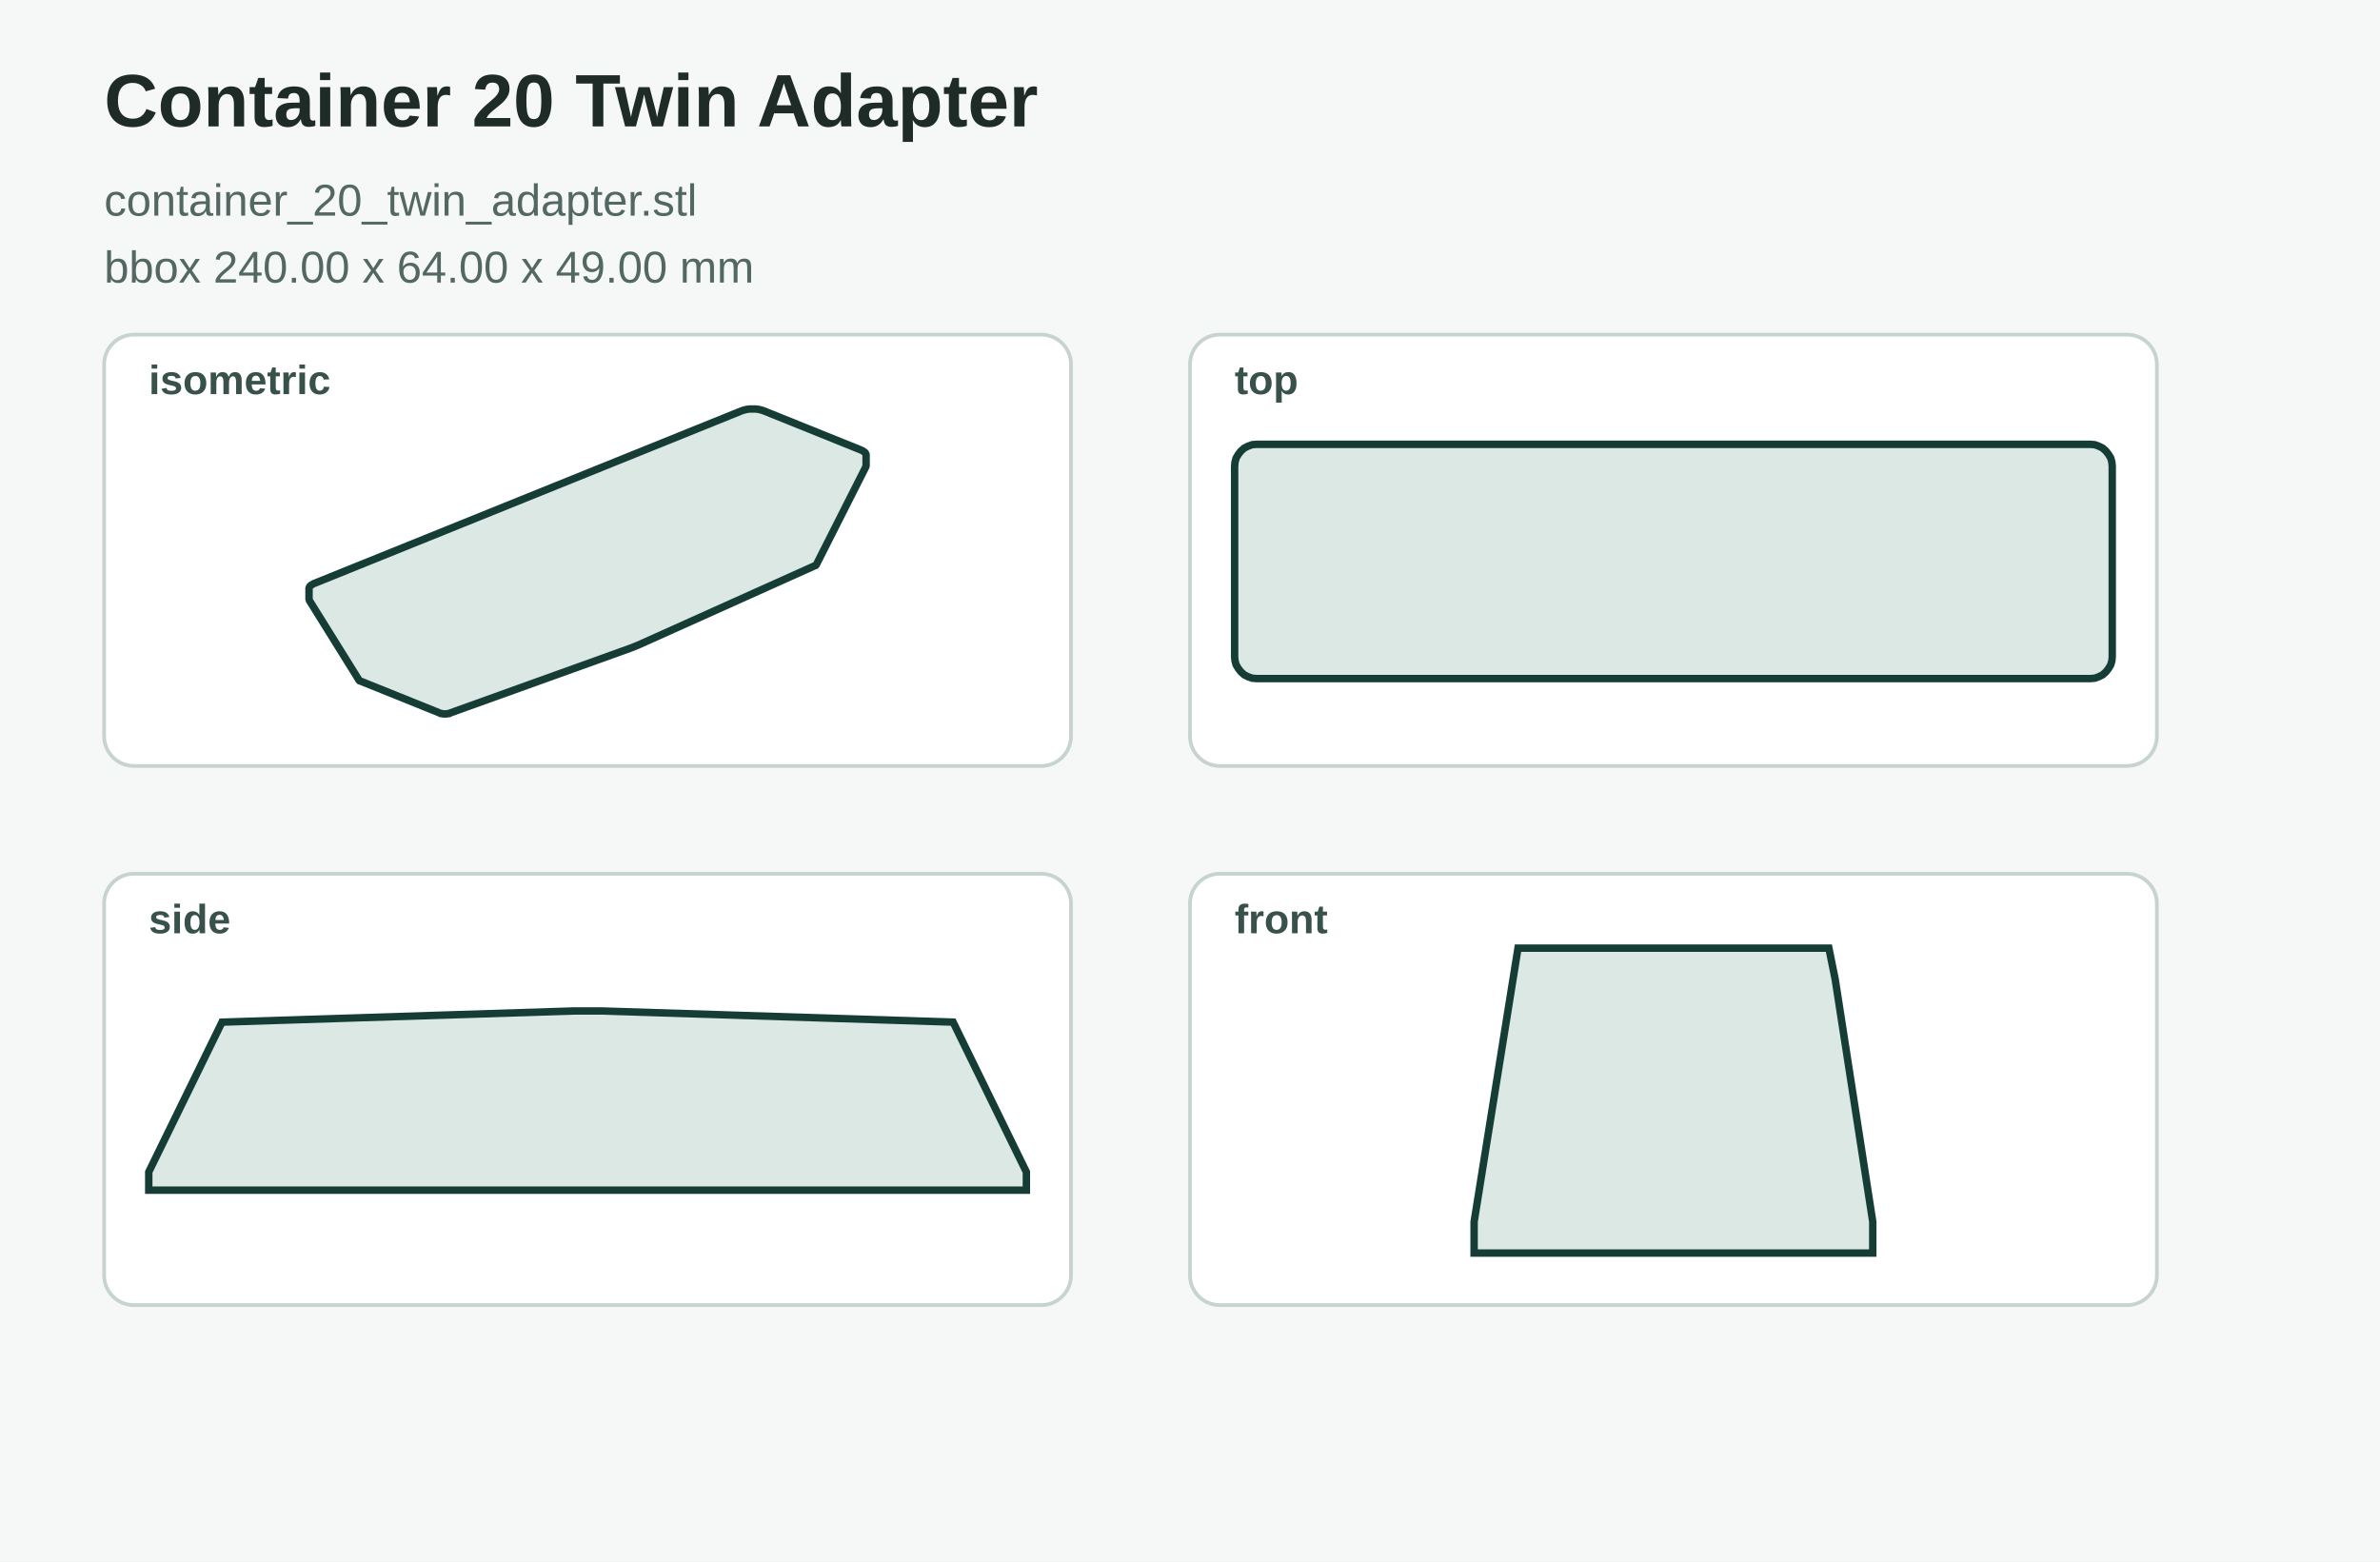
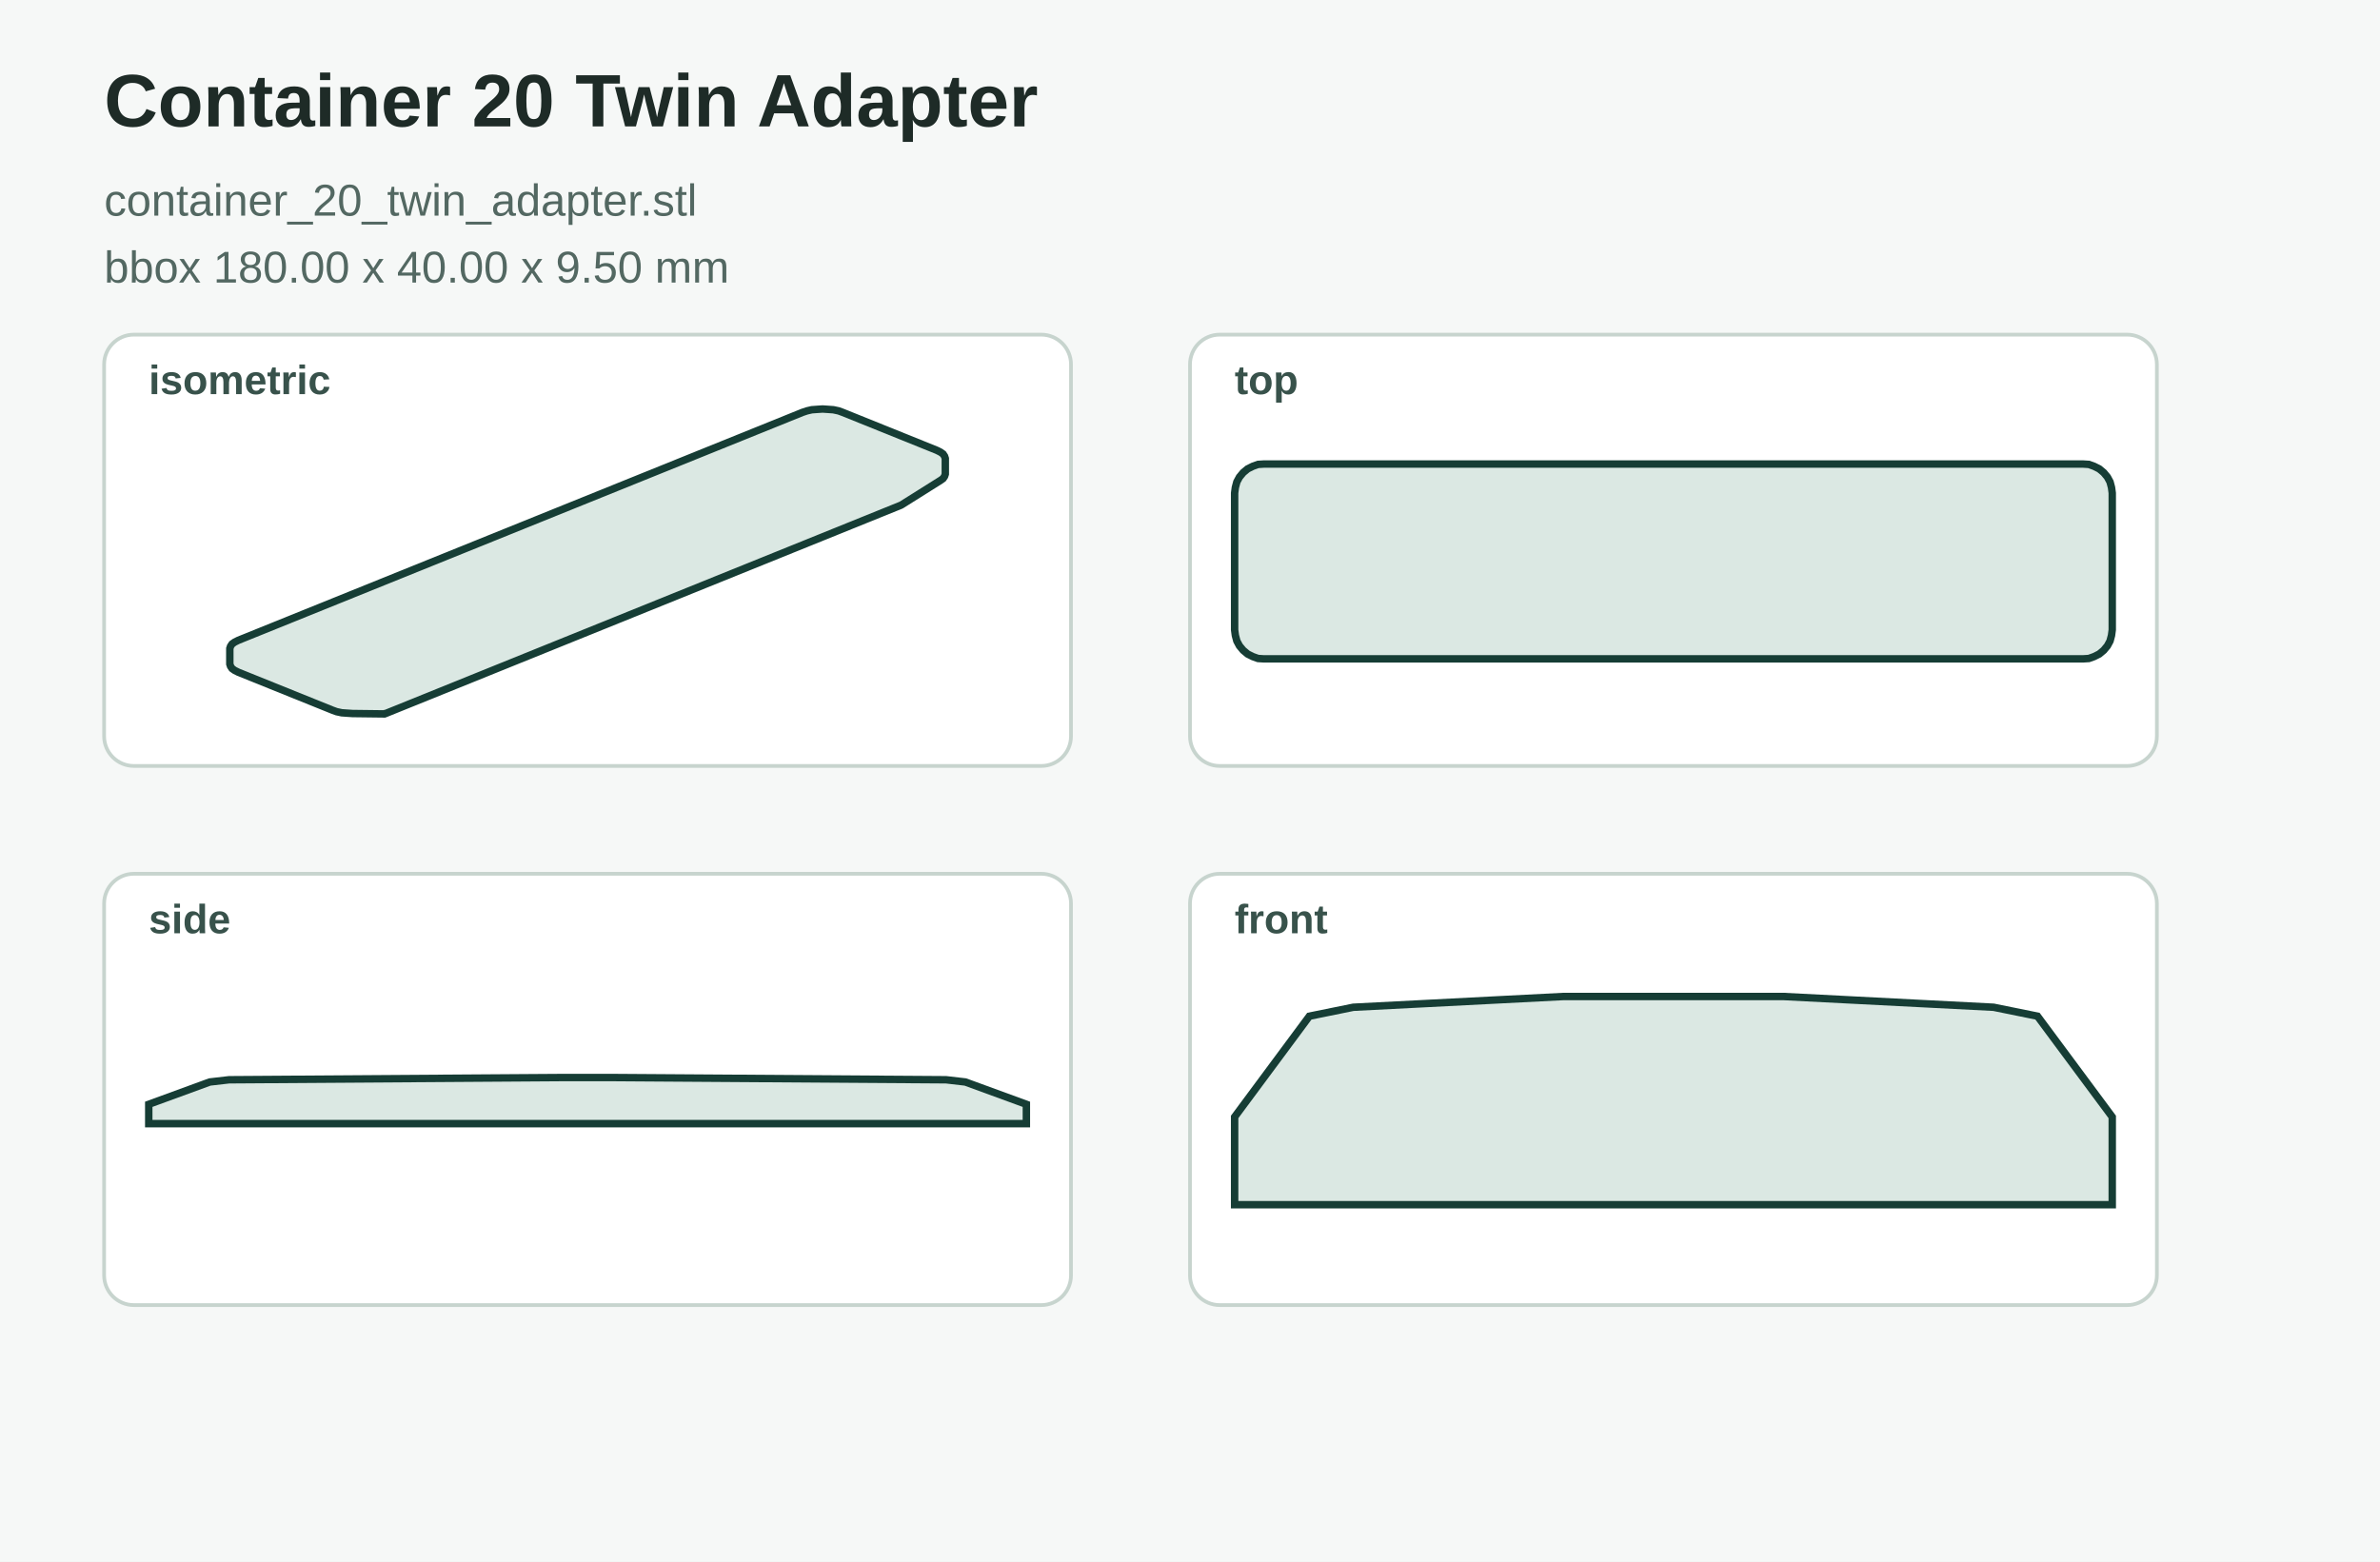
<svg xmlns="http://www.w3.org/2000/svg" width="640" height="420" viewBox="0 0 640 420" role="img">
  <rect width="640" height="420" fill="#f6f8f7" />
  <text x="28" y="34" font-family="Arial, sans-serif" font-size="20" font-weight="700" fill="#1e2b27">Container 20 Twin Adapter</text>
  <text x="28" y="58" font-family="Arial, sans-serif" font-size="12" fill="#536862">container_20_twin_adapter.stl</text>
-   <text x="28" y="76" font-family="Arial, sans-serif" font-size="12" fill="#536862">bbox 240.00 x 64.00 x 49.00 mm</text>
+   <text x="28" y="76" font-family="Arial, sans-serif" font-size="12" fill="#536862">bbox 180.00 x 40.00 x 9.50 mm</text>
  <g aria-label="isometric projection">
    <rect x="28.0" y="90.0" width="260.0" height="116.0" rx="8" fill="#ffffff" stroke="#c7d4ce" />
    <text x="40.0" y="106.0" font-family="Arial, sans-serif" font-size="11" font-weight="700" fill="#38524b">isometric</text>
-     <polygon points="83.1,161.1 83.2,161.5 96.4,182.7 96.5,182.9 96.7,183.1 97.0,183.2 118.1,191.7 118.5,191.9 118.8,191.9 119.2,192.0 119.7,192.0 120.1,192.0 120.5,191.9 120.8,191.9 121.2,191.7 169.6,174.3 171.6,173.5 219.0,152.2 219.3,152.1 219.5,151.9 219.6,151.7 232.8,125.6 232.9,125.2 232.9,122.3 232.8,122.0 232.6,121.7 232.2,121.4 231.7,121.1 205.4,110.5 204.8,110.3 204.0,110.1 203.2,110.0 202.4,110.0 201.6,110.0 200.8,110.1 200.0,110.3 199.4,110.5 84.3,157.0 83.8,157.3 83.4,157.6 83.2,157.9 83.1,158.2" fill="#dbe8e3" stroke="#163d35" stroke-width="2" />
+     <polygon points="61.8,178.6 62.0,179.2 62.4,179.8 63.1,180.3 64.1,180.8 89.4,191.0 90.5,191.4 91.9,191.7 93.3,191.8 94.8,191.9 103.0,192.0 103.2,192.0 103.4,192.0 103.6,191.9 103.7,191.9 242.2,135.9 242.4,135.8 252.9,129.2 253.6,128.7 254.0,128.1 254.2,127.5 254.2,123.3 254.0,122.7 253.6,122.1 252.9,121.6 251.9,121.1 226.6,110.9 225.5,110.5 224.1,110.2 222.7,110.1 221.2,110.0 219.7,110.1 218.3,110.2 217.0,110.5 215.8,110.9 64.1,172.2 63.1,172.7 62.4,173.2 62.0,173.8 61.8,174.4" fill="#dbe8e3" stroke="#163d35" stroke-width="2" />
  </g>
  <g aria-label="top projection">
    <rect x="320.0" y="90.0" width="260.0" height="116.0" rx="8" fill="#ffffff" stroke="#c7d4ce" />
    <text x="332.0" y="106.0" font-family="Arial, sans-serif" font-size="11" font-weight="700" fill="#38524b">top</text>
-     <polygon points="332.0,176.6 332.1,177.7 332.4,178.8 333.0,179.8 333.7,180.7 334.6,181.5 335.6,182.0 336.7,182.4 337.9,182.5 562.1,182.5 563.3,182.4 564.4,182.0 565.4,181.5 566.3,180.7 567.0,179.8 567.6,178.8 567.9,177.7 568.0,176.6 568.0,125.4 567.9,124.3 567.6,123.2 567.0,122.2 566.3,121.3 565.4,120.5 564.4,120.0 563.3,119.6 562.1,119.5 337.9,119.5 336.7,119.6 335.6,120.0 334.6,120.5 333.7,121.3 333.0,122.2 332.4,123.2 332.1,124.3 332.0,125.4" fill="#dbe8e3" stroke="#163d35" stroke-width="2" />
+     <polygon points="332.0,169.4 332.2,170.9 332.6,172.4 333.3,173.7 334.3,174.9 335.5,175.9 336.9,176.6 338.3,177.1 339.9,177.2 560.1,177.2 561.7,177.1 563.1,176.6 564.5,175.9 565.7,174.9 566.7,173.7 567.4,172.4 567.8,170.9 568.0,169.4 568.0,132.6 567.8,131.1 567.4,129.6 566.7,128.3 565.7,127.1 564.5,126.1 563.1,125.4 561.7,124.9 560.1,124.8 339.9,124.8 338.3,124.9 336.9,125.4 335.5,126.1 334.3,127.1 333.3,128.3 332.6,129.6 332.2,131.1 332.0,132.6" fill="#dbe8e3" stroke="#163d35" stroke-width="2" />
  </g>
  <g aria-label="side projection">
    <rect x="28.0" y="235.0" width="260.0" height="116.0" rx="8" fill="#ffffff" stroke="#c7d4ce" />
    <text x="40.0" y="251.0" font-family="Arial, sans-serif" font-size="11" font-weight="700" fill="#38524b">side</text>
-     <polygon points="40.0,320.1 276.0,320.1 276.0,315.2 256.3,274.9 161.9,271.9 154.1,271.9 59.7,274.9 40.0,315.2" fill="#dbe8e3" stroke="#163d35" stroke-width="2" />
+     <polygon points="40.0,302.2 276.0,302.2 276.0,297.0 259.6,291.0 254.4,290.4 164.6,289.8 151.4,289.8 61.6,290.4 56.4,291.0 40.0,297.0" fill="#dbe8e3" stroke="#163d35" stroke-width="2" />
  </g>
  <g aria-label="front projection">
    <rect x="320.0" y="235.0" width="260.0" height="116.0" rx="8" fill="#ffffff" stroke="#c7d4ce" />
    <text x="332.0" y="251.0" font-family="Arial, sans-serif" font-size="11" font-weight="700" fill="#38524b">front</text>
-     <polygon points="396.4,337.0 503.6,337.0 503.6,328.6 493.5,263.4 491.8,255.0 408.2,255.0 396.4,328.6" fill="#dbe8e3" stroke="#163d35" stroke-width="2" />
+     <polygon points="332.0,324.0 568.0,324.0 568.0,300.4 547.9,273.3 536.1,270.9 479.5,268.0 420.5,268.0 363.9,270.9 352.1,273.3 332.0,300.4" fill="#dbe8e3" stroke="#163d35" stroke-width="2" />
  </g>
</svg>
